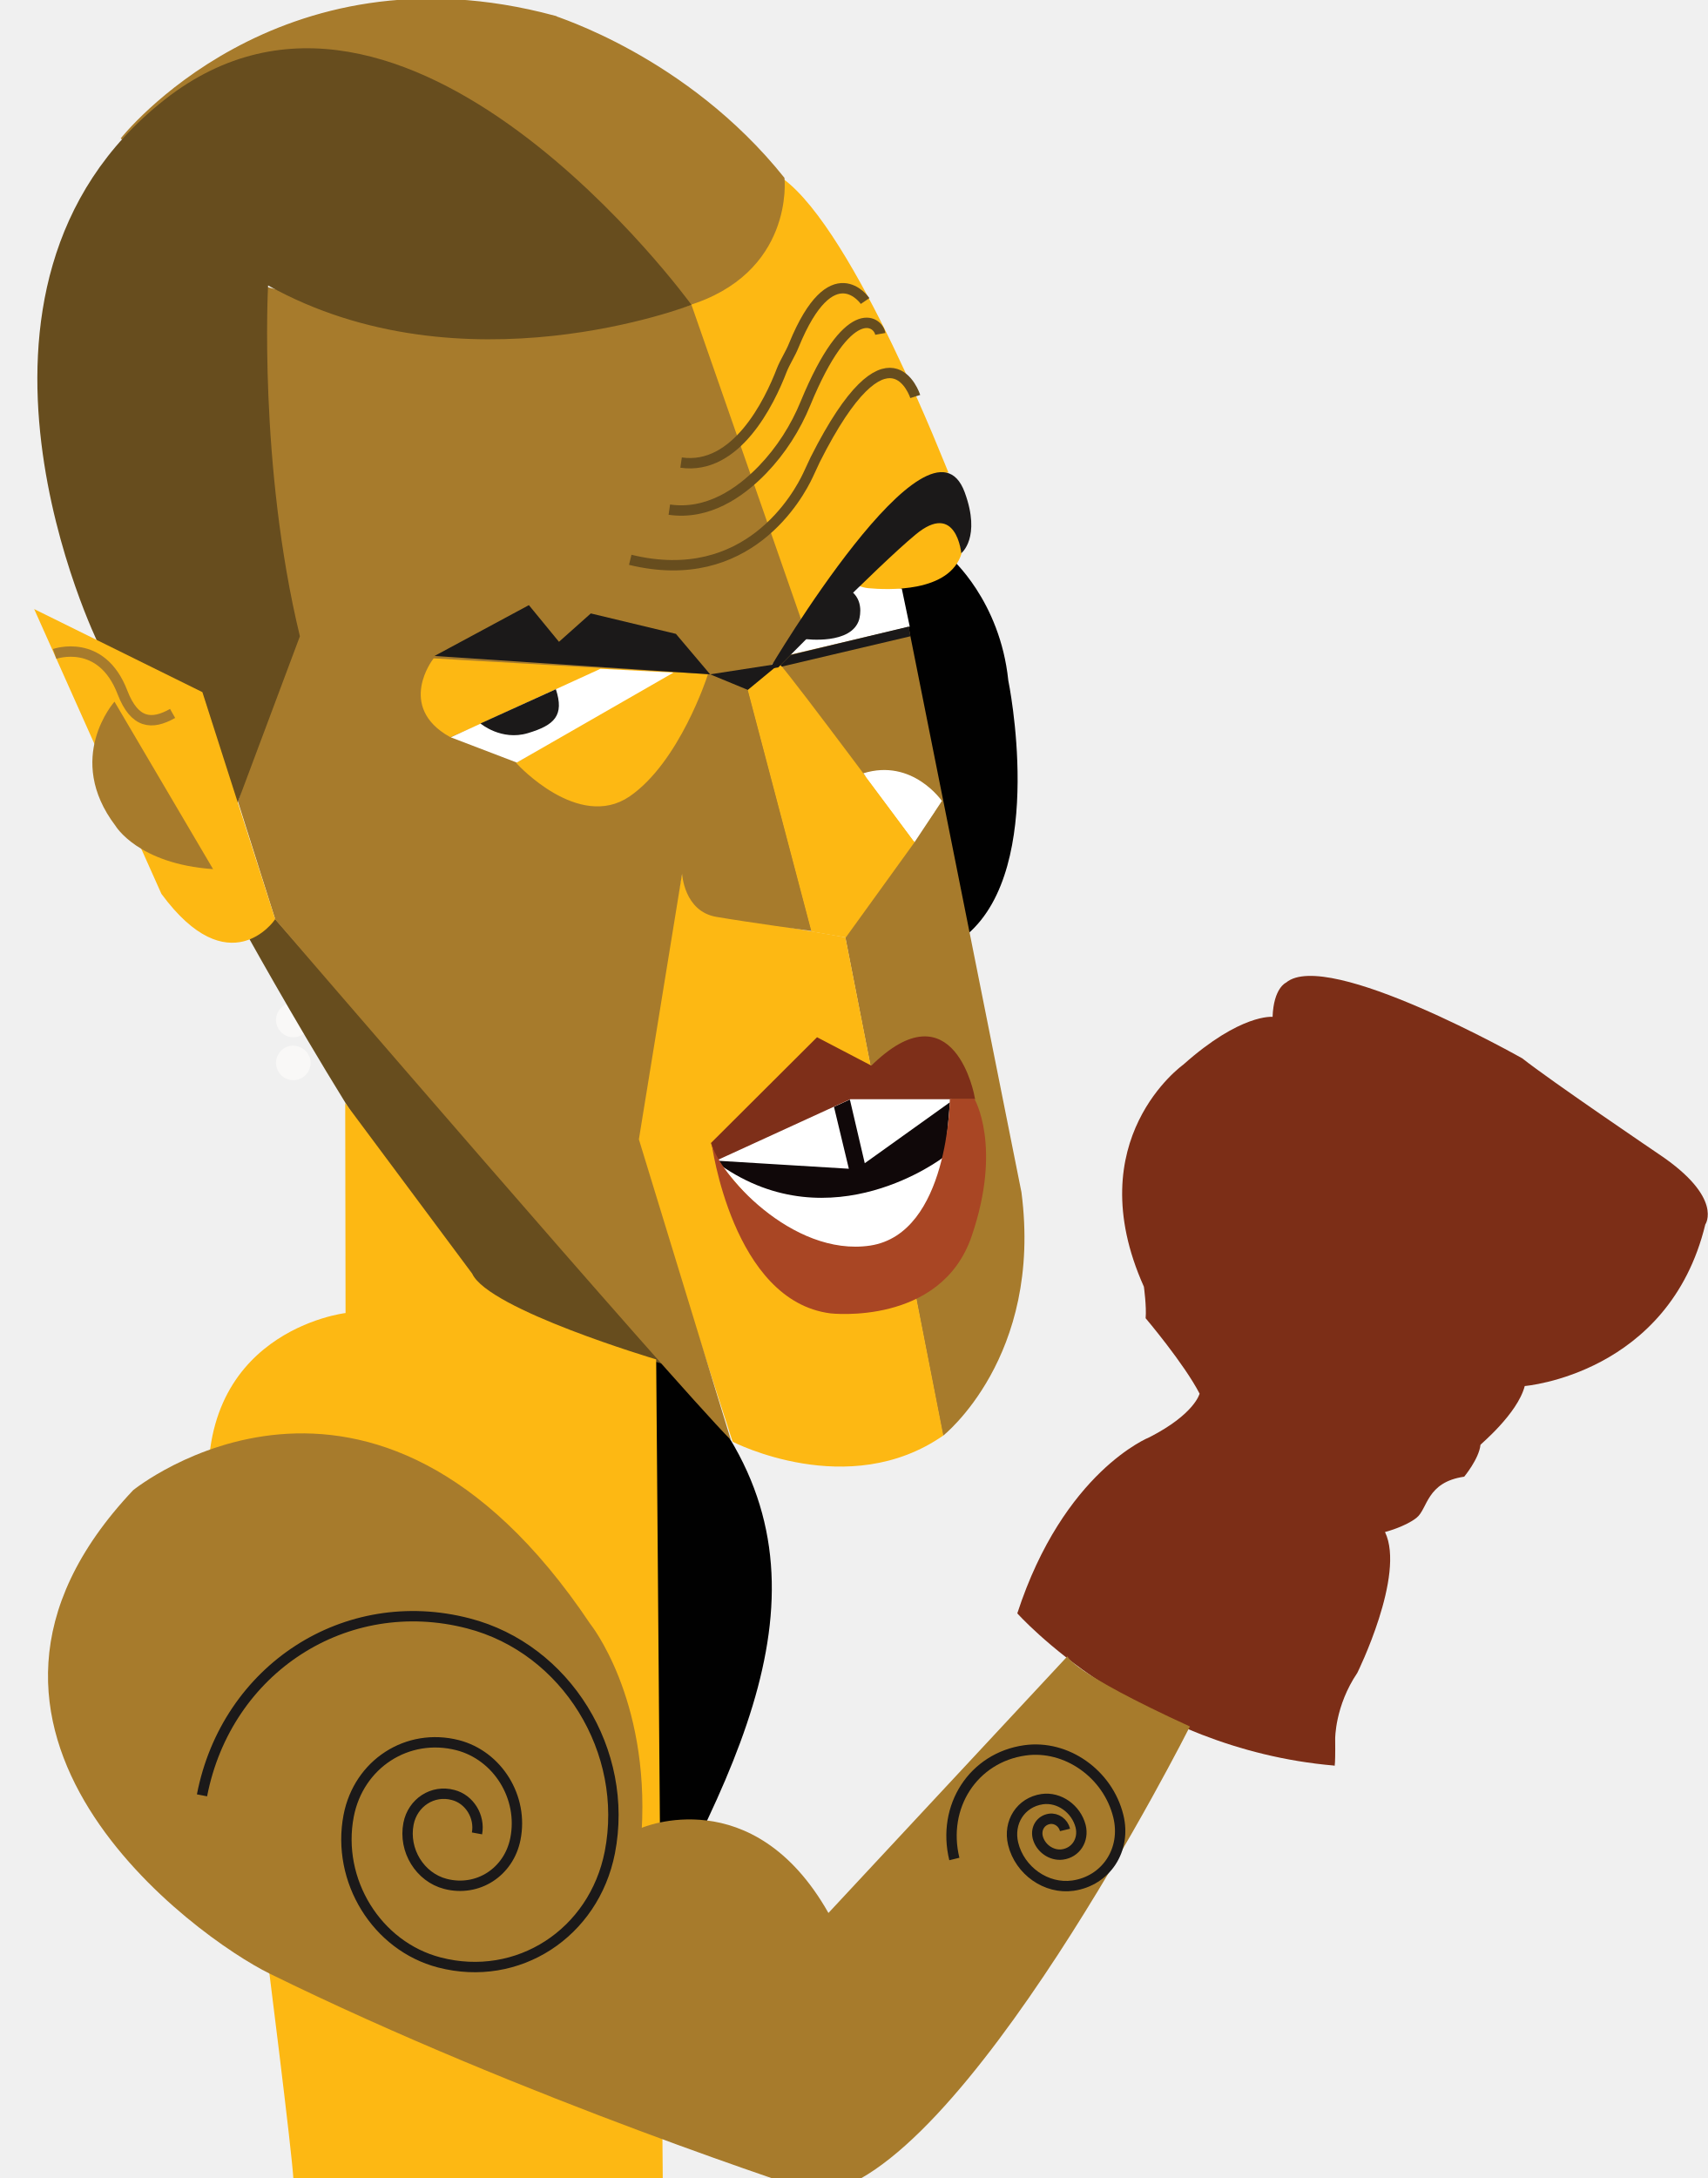
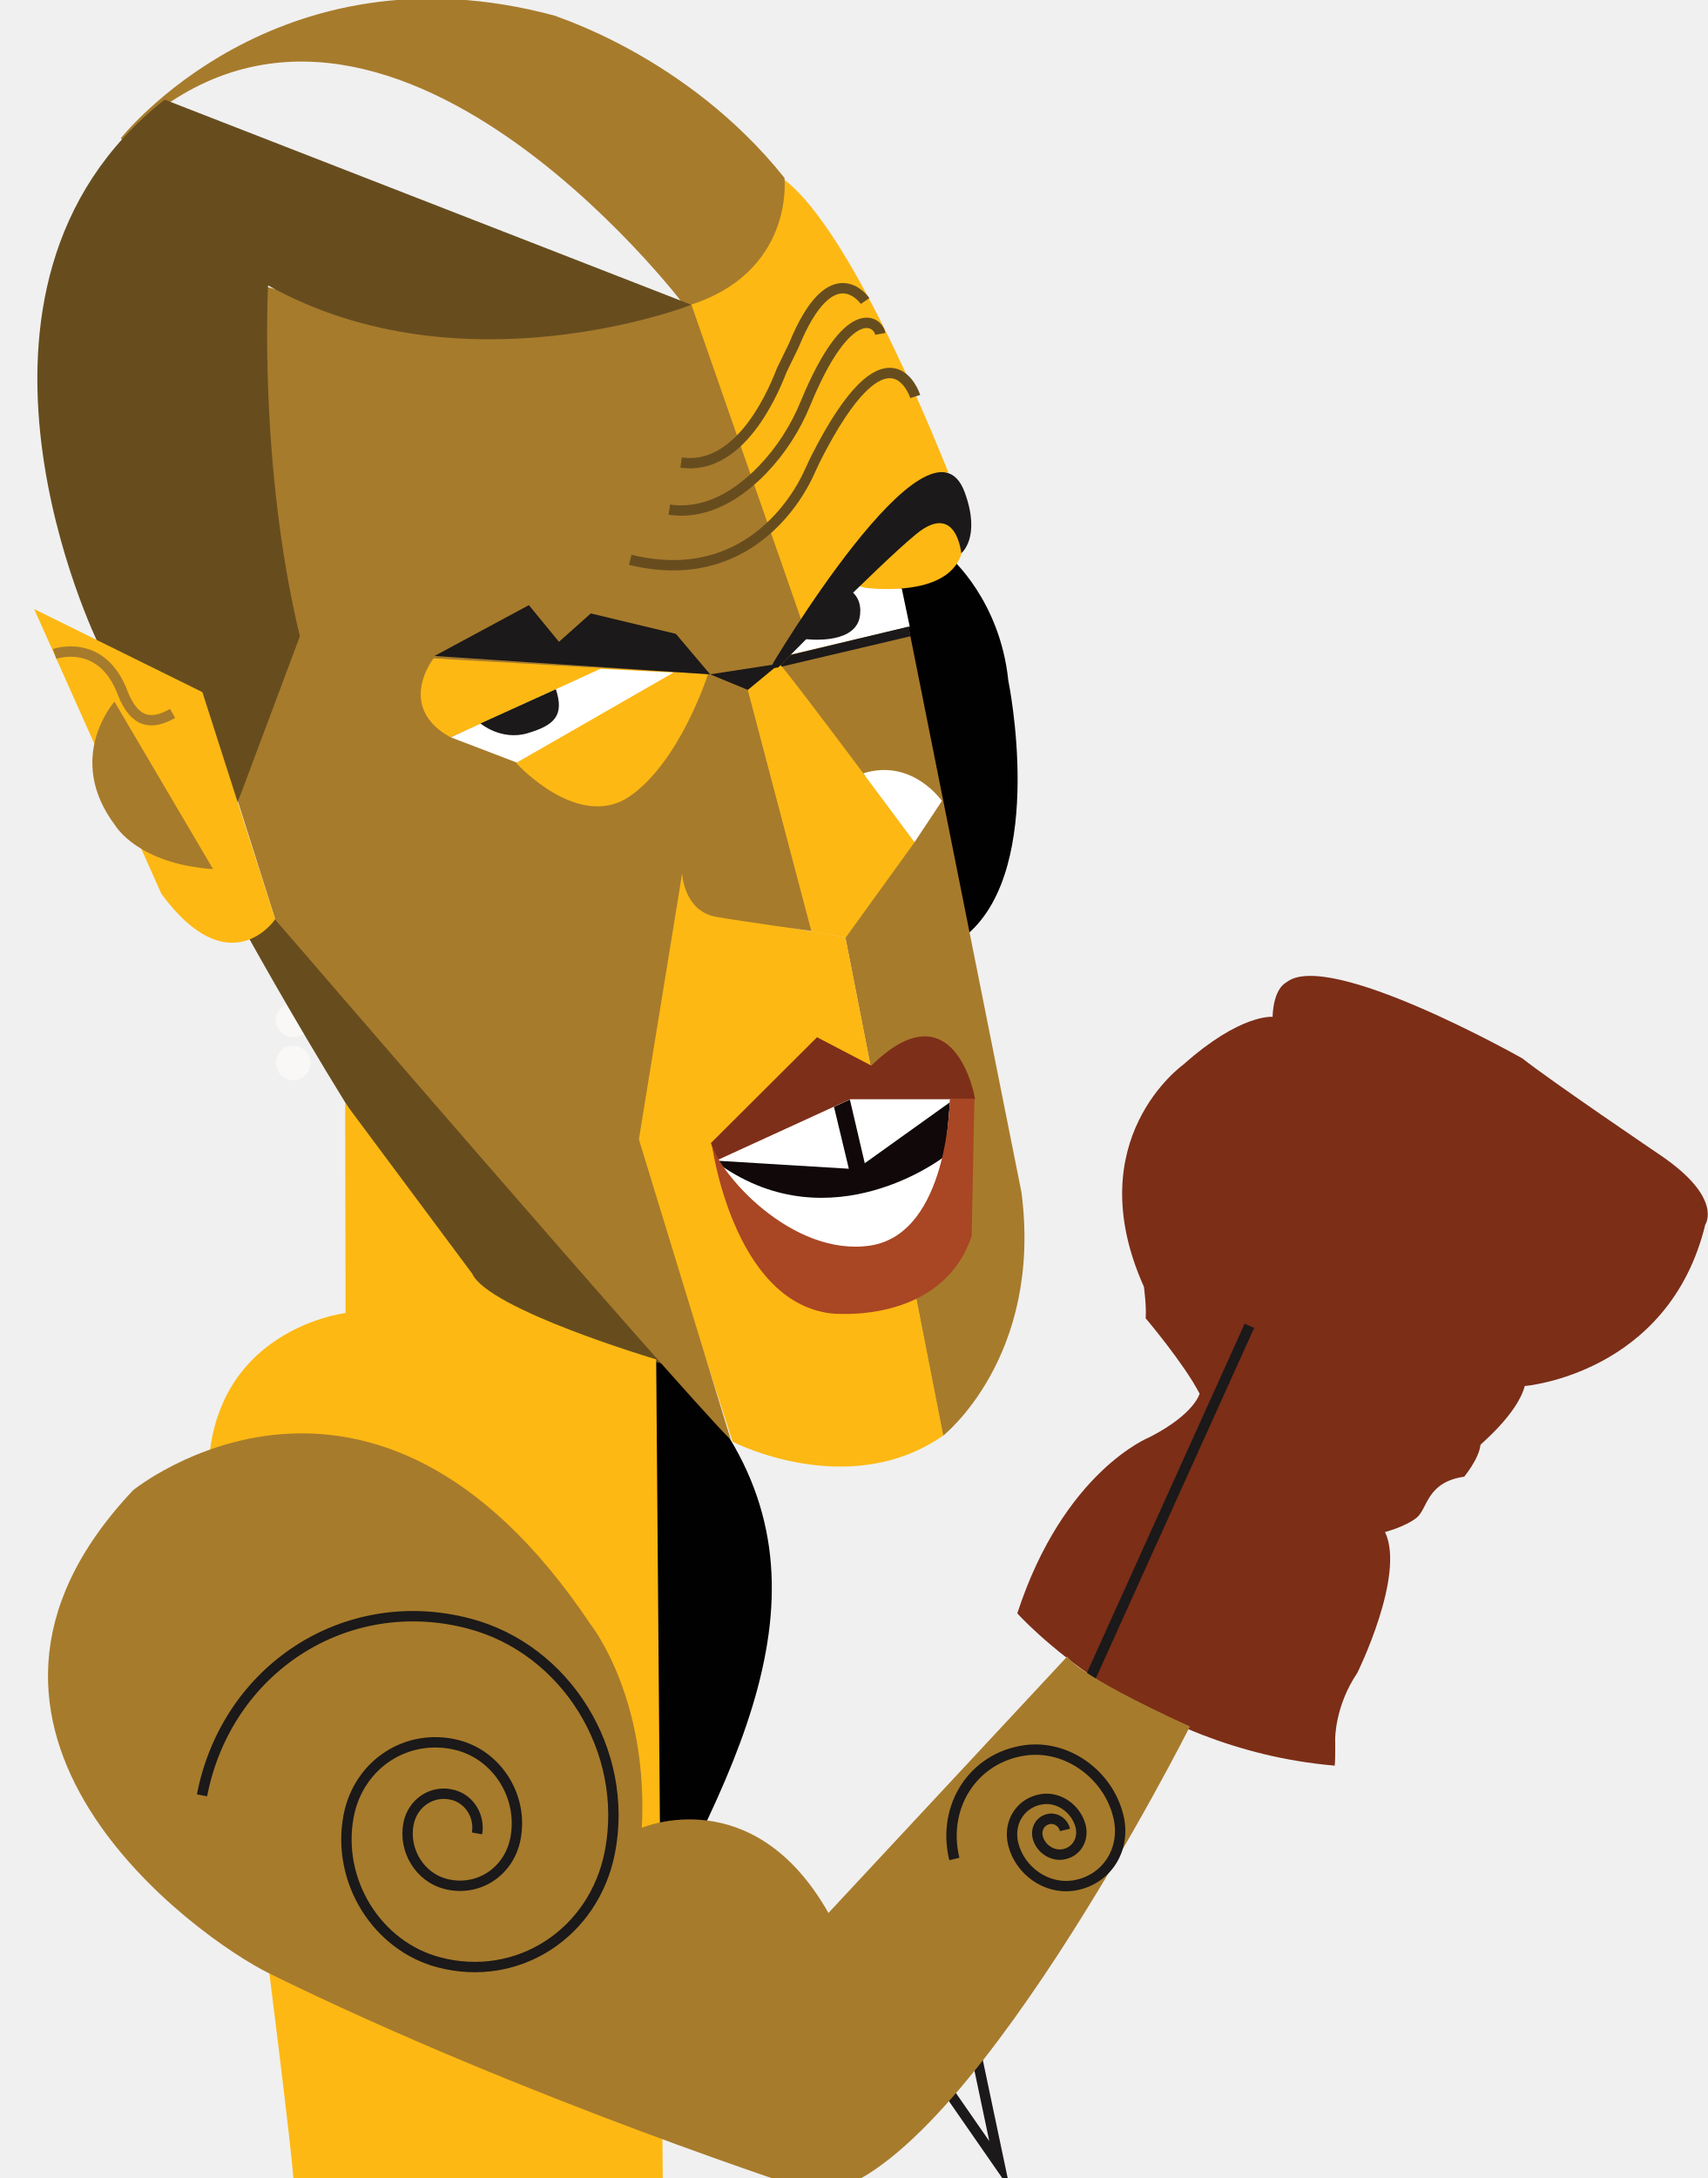
- <svg xmlns="http://www.w3.org/2000/svg" version="1.1" id="Layer_1" x="0px" y="0px" viewBox="0 0 493.7 629.5" enable-background="new 0 0 493.7 629.5" xml:space="preserve">
-   <path fill="#010101" d="M291.5,196.7c0,0,11.1,53.6-11.8,73.3l-20-100.4c0,0,9.3-1.9,15.1-8.4C274.8,161.2,289.1,173.5,291.5,196.7z  " />
-   <path fill="#A77B2C" d="M225.3,191.8l22.8,32.2c0,0,16.1,1.5,22,10.7l-25.8,35.8l28.3,144.5c0,0,28.9-22.7,22.7-70.4l-34.9-174.7  c0,0-10,1-13.3-0.9l-17,17.7L225.3,191.8z" />
-   <path fill="#FDB813" d="M226.3,51.6c0,0,2.9,13.9-30.3,33.7l36.3,95.8c0,0,30.9-44.5,41.9-44.5C274.1,136.7,247.3,66.9,226.3,51.6z" />
-   <path fill="#A77B2C" stroke="#A77B2C" stroke-miterlimit="10" d="M226.3,51.6c0,0,2.9,27.2-28,36.4c0,0-90.4-119.6-163-47.7  c0,0,44.7-56.9,124.9-35.3C160.1,5.2,198.2,16.5,226.3,51.6z" />
-   <path fill="#F9F8F7" d="M89.8,270.1c0,2.7-2.2,5-5,5l0,0c-2.7,0-5-2.2-5-5l0,0c0-2.7,2.2-5,5-5l0,0  C87.5,265.1,89.8,267.3,89.8,270.1L89.8,270.1z" />
-   <path fill="#F9F8F7" d="M89.8,282.5c0,2.7-2.2,5-5,5l0,0c-2.7,0-5-2.2-5-5l0,0c0-2.7,2.2-5,5-5l0,0  C87.5,277.5,89.8,279.7,89.8,282.5L89.8,282.5z" />
-   <path fill="#F9F8F7" d="M89.8,294.8c0,2.7-2.2,5-5,5l0,0c-2.7,0-5-2.2-5-5l0,0c0-2.7,2.2-5,5-5l0,0  C87.5,289.9,89.8,292.1,89.8,294.8L89.8,294.8z" />
-   <path fill="#F9F8F7" d="M89.8,307.2c0,2.7-2.2,5-5,5l0,0c-2.7,0-5-2.2-5-5l0,0c0-2.7,2.2-5,5-5l0,0  C87.5,302.3,89.8,304.5,89.8,307.2L89.8,307.2z" />
-   <path fill="#F9F8F7" d="M52.6,220.6c0,2.7-2.2,5-5,5l0,0c-2.7,0-5-2.2-5-5l0,0c0-2.7,2.2-5,5-5l0,0  C50.4,215.6,52.6,217.8,52.6,220.6L52.6,220.6z" />
-   <path fill="#F9F8F7" d="M52.6,232.9c0,2.7-2.2,5-5,5l0,0c-2.7,0-5-2.2-5-5l0,0c0-2.7,2.2-5,5-5l0,0C50.4,228,52.6,230.2,52.6,232.9  L52.6,232.9z" />
-   <path fill="#F9F8F7" d="M52.6,245.3c0,2.7-2.2,5-5,5l0,0c-2.7,0-5-2.2-5-5l0,0c0-2.7,2.2-5,5-5l0,0  C50.4,240.3,52.6,242.6,52.6,245.3L52.6,245.3z" />
-   <path fill="#F9F8F7" d="M65,220.6c0,2.7-2.2,5-5,5l0,0c-2.7,0-5-2.2-5-5l0,0c0-2.7,2.2-5,5-5l0,0C62.8,215.6,65,217.8,65,220.6  L65,220.6z" />
-   <path fill="#F9F8F7" d="M65,232.9c0,2.7-2.2,5-5,5l0,0c-2.7,0-5-2.2-5-5l0,0c0-2.7,2.2-5,5-5l0,0C62.8,228,65,230.2,65,232.9  L65,232.9z" />
-   <path fill="#F9F8F7" d="M65,245.3c0,2.7-2.2,5-5,5l0,0c-2.7,0-5-2.2-5-5l0,0c0-2.7,2.2-5,5-5l0,0C62.8,240.3,65,242.6,65,245.3  L65,245.3z" />
-   <path fill="#F9F8F7" d="M65,257.7c0,2.7-2.2,5-5,5l0,0c-2.7,0-5-2.2-5-5l0,0c0-2.7,2.2-5,5-5l0,0C62.8,252.7,65,255,65,257.7  L65,257.7z" />
-   <path fill="#F9F8F7" d="M77.4,220.6c0,2.7-2.2,5-5,5l0,0c-2.7,0-5-2.2-5-5l0,0c0-2.7,2.2-5,5-5l0,0  C75.1,215.6,77.4,217.8,77.4,220.6L77.4,220.6z" />
-   <path fill="#F9F8F7" d="M77.4,232.9c0,2.7-2.2,5-5,5l0,0c-2.7,0-5-2.2-5-5l0,0c0-2.7,2.2-5,5-5l0,0C75.1,228,77.4,230.2,77.4,232.9  L77.4,232.9z" />
-   <path fill="#F9F8F7" d="M77.4,245.3c0,2.7-2.2,5-5,5l0,0c-2.7,0-5-2.2-5-5l0,0c0-2.7,2.2-5,5-5l0,0  C75.1,240.3,77.4,242.6,77.4,245.3L77.4,245.3z" />
-   <path fill="#F9F8F7" d="M77.4,257.7c0,2.7-2.2,5-5,5l0,0c-2.7,0-5-2.2-5-5l0,0c0-2.7,2.2-5,5-5l0,0C75.1,252.7,77.4,255,77.4,257.7  L77.4,257.7z" />
-   <path fill="#F9F8F7" d="M89.8,220.6c0,2.7-2.2,5-5,5l0,0c-2.7,0-5-2.2-5-5l0,0c0-2.7,2.2-5,5-5l0,0  C87.5,215.6,89.8,217.8,89.8,220.6L89.8,220.6z" />
-   <path fill="#F9F8F7" d="M89.8,232.9c0,2.7-2.2,5-5,5l0,0c-2.7,0-5-2.2-5-5l0,0c0-2.7,2.2-5,5-5l0,0C87.5,228,89.8,230.2,89.8,232.9  L89.8,232.9z" />
-   <path fill="#F9F8F7" d="M89.8,245.3c0,2.7-2.2,5-5,5l0,0c-2.7,0-5-2.2-5-5l0,0c0-2.7,2.2-5,5-5l0,0  C87.5,240.3,89.8,242.6,89.8,245.3L89.8,245.3z" />
-   <path fill="#F9F8F7" d="M89.8,257.7c0,2.7-2.2,5-5,5l0,0c-2.7,0-5-2.2-5-5l0,0c0-2.7,2.2-5,5-5l0,0C87.5,252.7,89.8,255,89.8,257.7  L89.8,257.7z" />
-   <path fill="#F9F8F7" d="M52.6,171c0,2.7-2.2,5-5,5l0,0c-2.7,0-5-2.2-5-5l0,0c0-2.7,2.2-5,5-5l0,0C50.4,166,52.6,168.3,52.6,171  L52.6,171z" />
-   <path fill="#F9F8F7" d="M52.6,183.4c0,2.7-2.2,5-5,5l0,0c-2.7,0-5-2.2-5-5l0,0c0-2.7,2.2-5,5-5l0,0  C50.4,178.4,52.6,180.7,52.6,183.4L52.6,183.4z" />
-   <path fill="#F9F8F7" d="M52.6,195.8c0,2.7-2.2,5-5,5l0,0c-2.7,0-5-2.2-5-5l0,0c0-2.7,2.2-5,5-5l0,0C50.4,190.8,52.6,193,52.6,195.8  L52.6,195.8z" />
-   <path fill="#F9F8F7" d="M52.6,208.2c0,2.7-2.2,5-5,5l0,0c-2.7,0-5-2.2-5-5l0,0c0-2.7,2.2-5,5-5l0,0  C50.4,203.2,52.6,205.4,52.6,208.2L52.6,208.2z" />
-   <path fill="#F9F8F7" d="M65,171c0,2.7-2.2,5-5,5l0,0c-2.7,0-5-2.2-5-5l0,0c0-2.7,2.2-5,5-5l0,0C62.8,166,65,168.3,65,171L65,171z" />
-   <path fill="#F9F8F7" d="M65,183.4c0,2.7-2.2,5-5,5l0,0c-2.7,0-5-2.2-5-5l0,0c0-2.7,2.2-5,5-5l0,0C62.8,178.4,65,180.7,65,183.4  L65,183.4z" />
-   <path fill="#F9F8F7" d="M65,195.8c0,2.7-2.2,5-5,5l0,0c-2.7,0-5-2.2-5-5l0,0c0-2.7,2.2-5,5-5l0,0C62.8,190.8,65,193,65,195.8  L65,195.8z" />
-   <path fill="#F9F8F7" d="M65,208.2c0,2.7-2.2,5-5,5l0,0c-2.7,0-5-2.2-5-5l0,0c0-2.7,2.2-5,5-5l0,0C62.8,203.2,65,205.4,65,208.2  L65,208.2z" />
-   <path fill="#F9F8F7" d="M77.4,171c0,2.7-2.2,5-5,5l0,0c-2.7,0-5-2.2-5-5l0,0c0-2.7,2.2-5,5-5l0,0C75.1,166,77.4,168.3,77.4,171  L77.4,171z" />
-   <path fill="#F9F8F7" d="M77.4,183.4c0,2.7-2.2,5-5,5l0,0c-2.7,0-5-2.2-5-5l0,0c0-2.7,2.2-5,5-5l0,0  C75.1,178.4,77.4,180.7,77.4,183.4L77.4,183.4z" />
-   <path fill="#F9F8F7" d="M77.4,195.8c0,2.7-2.2,5-5,5l0,0c-2.7,0-5-2.2-5-5l0,0c0-2.7,2.2-5,5-5l0,0C75.1,190.8,77.4,193,77.4,195.8  L77.4,195.8z" />
-   <path fill="#F9F8F7" d="M77.4,208.2c0,2.7-2.2,5-5,5l0,0c-2.7,0-5-2.2-5-5l0,0c0-2.7,2.2-5,5-5l0,0  C75.1,203.2,77.4,205.4,77.4,208.2L77.4,208.2z" />
-   <path fill="#F9F8F7" d="M89.8,171c0,2.7-2.2,5-5,5l0,0c-2.7,0-5-2.2-5-5l0,0c0-2.7,2.2-5,5-5l0,0C87.5,166,89.8,168.3,89.8,171  L89.8,171z" />
-   <path fill="#F9F8F7" d="M89.8,183.4c0,2.7-2.2,5-5,5l0,0c-2.7,0-5-2.2-5-5l0,0c0-2.7,2.2-5,5-5l0,0  C87.5,178.4,89.8,180.7,89.8,183.4L89.8,183.4z" />
-   <path fill="#F9F8F7" d="M89.8,195.8c0,2.7-2.2,5-5,5l0,0c-2.7,0-5-2.2-5-5l0,0c0-2.7,2.2-5,5-5l0,0C87.5,190.8,89.8,193,89.8,195.8  L89.8,195.8z" />
-   <path fill="#F9F8F7" d="M89.8,208.2c0,2.7-2.2,5-5,5l0,0c-2.7,0-5-2.2-5-5l0,0c0-2.7,2.2-5,5-5l0,0  C87.5,203.2,89.8,205.4,89.8,208.2L89.8,208.2z" />
-   <path fill="#F9F8F7" d="M40.2,171c0,2.7-2.2,5-5,5l0,0c-2.7,0-5-2.2-5-5l0,0c0-2.7,2.2-5,5-5l0,0C38,166,40.2,168.3,40.2,171  L40.2,171z" />
-   <path fill="#F9F8F7" d="M40.2,183.4c0,2.7-2.2,5-5,5l0,0c-2.7,0-5-2.2-5-5l0,0c0-2.7,2.2-5,5-5l0,0C38,178.4,40.2,180.7,40.2,183.4  L40.2,183.4z" />
-   <path fill="#F9F8F7" d="M40.2,195.8c0,2.7-2.2,5-5,5l0,0c-2.7,0-5-2.2-5-5l0,0c0-2.7,2.2-5,5-5l0,0C38,190.8,40.2,193,40.2,195.8  L40.2,195.8z" />
-   <path fill="none" stroke="#1B1919" stroke-width="3" stroke-miterlimit="10" d="M186.2,112.4" />
-   <path fill="#7C2E17" d="M440.8,400.6c0,0,41.7-3.4,52.2-46.7c0,0,5.4-7.7-13.4-20.3c0,0-31.3-21.2-39.5-27.7  c0,0-56.4-31.9-68.3-21.9c0,0-3.6,1.5-3.9,9.9c0,0-9.2-1-25.8,13.8c0,0-30.5,21.6-11.4,64.2c0,0,0.8,5.8,0.5,9.1  c0,0,11.1,13.1,15.6,21.8c0,0-1.4,5.9-14.5,12.6c0,0-24.8,9.8-38.2,50.9c0,0,34.8,39.1,91.6,44c0,0,0.4,1.8,0.3-7.7  c0,0-0.1-9.5,6.4-19.1c0,0,14-28.3,8-40.7c0,0,5.8-1.5,9.1-4.1c3.3-2.6,2.8-10.3,13.8-11.9c0,0,4.3-5.2,4.7-9.2  C427.8,417.6,438.7,408.7,440.8,400.6z" />
-   <path fill="#010101" d="M189,389.7c54.7,50,35,101.7,1.1,164.5" />
-   <path fill="none" stroke="#1B1919" stroke-width="3" stroke-miterlimit="10" d="M319.5,534.1" />
-   <path fill="none" stroke="#1B1919" stroke-width="3" stroke-miterlimit="10" d="M361.2,383.2" />
-   <path fill="none" stroke="#1B1919" stroke-width="3" stroke-miterlimit="10" d="M277.1,569.3" />
-   <path fill="none" stroke="#1B1919" stroke-width="3" stroke-miterlimit="10" d="M289,625.8" />
-   <path fill="none" stroke="#1B1919" stroke-width="3" stroke-miterlimit="10" d="M253.9,575.2" />
-   <path fill="#FDB813" d="M244.4,270.9l-40.1-7c0,0-7.1-8.5-7-12.2l-14,76.8l28.5,88.2c0,0,33.5,17.3,60.9-1.8L244.4,270.9z" />
-   <path fill="#FFFFFF" stroke="#FFFFFF" stroke-miterlimit="10" d="M207.8,335.2l37.9-17.6h28.9C274.6,317.6,273.1,416.2,207.8,335.2z  " />
-   <path fill="#100809" d="M207.7,335.5l37.7,2.3l-4.3-17.9l4.6-2.1l4.3,18.4l24.6-17.6c0,0-0.9,13.5-1.9,15.9c0,0-32.2,24.8-64.5,2.2  L207.7,335.5z" />
-   <path fill="#7E2F19" stroke="#7E2F19" stroke-miterlimit="10" d="M206.1,330.5l1.4,4.2l38.2-17.5h35.6c0,0-5.7-32-29.3-8.6  l-15.7-8.2L206.1,330.5z" />
-   <path fill="#A94624" d="M205.7,330.3c0,0,6,45.7,34.4,49.3c0,0,31.9,3.7,40.8-22.3s0.8-39.7,0.8-39.7h-7.1c0,0-0.3,38.9-23,42.4  C228.9,363.4,207.4,338.8,205.7,330.3z" />
-   <polygon fill="#FFFFFF" points="247.1,168.9 226.8,189.6 263,181.1 260.7,170.1 " />
-   <path fill="#1B1919" d="M232.8,184.7c0,0,13.4,1.8,15.6-5.7c-0.2,0.5,1.7-4.7-2-7.9L232.8,184.7z" />
-   <polygon fill="#1B1919" points="263.2,183.9 225,192.9 228.6,189.3 262.7,181.1 " />
-   <path fill="#674D1E" d="M77.7,263.5c0,0-4.5,3.5-7.1,5.2c0,0,54.4,98.8,73.5,108.2c19,9.4,48.5,17.6,48.5,17.6L77.7,263.5z" />
-   <path fill="#A77B2C" d="M199.9,88.1c0,0-46.2,16.4-125-5.8c0,0-3.4,55.5,8.6,103l-14.7,46.4l10.8,34.1c0,0,114.3,132.8,131.7,150.4  l-26.6-86.9l12.5-76.8c0,0,0.5,10.9,9.9,12.5c9.4,1.6,27.6,4.1,27.6,4.1l-18.3-69.4l16.1-18.1L199.9,88.1z" />
-   <path fill="#FDB813" stroke="#FDB813" stroke-miterlimit="10" d="M125.6,190.8c0,0-10.3,13.3,4.6,21.7l37.3-15.9l18.3,2.8  l-35.8,21.2c0,0,17.4,18.9,31.7,9.2c14.3-9.8,22.3-34.5,22.3-34.5L125.6,190.8z" />
-   <polygon fill="#1B1919" points="125.6,189.6 205.3,194.9 195.4,183.2 170.8,177.3 161.6,185.5 152.9,174.9 " />
-   <polygon fill="#FFFFFF" points="130.3,213.1 173.6,193.3 194.7,194.4 149.4,220.4 " />
-   <path fill="#1B1919" d="M138.9,209.1c0,0,6,5.1,13.7,2.8s10.6-5.1,8.1-12.7L138.9,209.1z" />
-   <path fill="#FDB813" stroke="#FDB813" stroke-miterlimit="10" d="M225.3,192.6c0,0-5.8,3.1-8.6,6.8l18.3,69.4l9.3,1.6l19.5-27  C263.8,243.4,229.2,196.8,225.3,192.6z" />
-   <polygon fill="#1B1919" points="216.2,199.4 225.4,191.8 205.3,194.9 " />
-   <path fill="#674D1E" d="M199.9,88.1c0,0-66,25.8-122.4-5.6c0,0-2.8,51.8,9.2,101.4l-18.2,48.6l-9.6-30.7l-30.4-15.6  c0,0-50.5-102.7,19.1-157.4S199.9,88.1,199.9,88.1z" />
-   <path fill="#FDB813" stroke="#FDB813" stroke-miterlimit="10" d="M10.9,177.1l47.2,23.3L79,265.6c0,0-12.7,18.5-31.9-7.5L10.9,177.1  z" />
-   <path fill="#A77B2C" d="M33.1,202.8c0,0-14.6,16.3,0.3,35.9c0,0,6.5,11,28.2,12.5L33.1,202.8z" />
-   <path fill="none" stroke="#A77B2C" stroke-width="3" stroke-miterlimit="10" d="M15.8,189c0,0,13.5-4.8,19.6,11.1  c3.5,9.1,8.5,9.5,14.5,6.1" />
-   <path fill="#FFFFFF" d="M249.6,223.5l14.8,19.9l7.9-11.9C272.3,231.5,263.8,219.1,249.6,223.5z" />
-   <path fill="#FDB813" d="M99.8,318.8l0.1,60.7c0,0-44.8,5.2-39.2,56.3c0,0,23.1,177.5,24.1,193.7h106.8l-1.9-236.6  c0,0-48.5-14.4-53.2-24.8L99.8,318.8z" />
-   <path fill="#A77B2C" d="M185.5,528.3c0,0,32.2-13.9,54,24.6l69.1-74.2c0,0,0.7,4.4,35.4,20.3c0,0-66,131-107.6,135  c0,0-84.5-27.2-158.5-63.6c-20.6-10.1-105.2-70.1-39.4-139.7c0,0,68.8-55.9,132.1,38.6c0,0,17.2,21.3,14.9,60" />
-   <path fill="none" stroke="#1B1919" stroke-width="3" stroke-miterlimit="10" d="M58.4,518.9c7.1-36.6,41.6-58.9,77-49.7  c28.3,7.3,46.6,37,40.9,66.2c-4.6,23.4-26.6,37.7-49.3,31.8c-18.1-4.7-29.8-23.7-26.2-42.4c2.9-15,17-24.1,31.5-20.4  c11.6,3,19.1,15.1,16.7,27.1c-1.9,9.6-10.9,15.4-20.2,13c-7.4-1.9-12.2-9.7-10.7-17.4c1.2-6.1,7-9.9,12.9-8.3  c4.7,1.2,7.8,6.2,6.9,11.1" />
-   <path fill="none" stroke="#1B1919" stroke-width="3" stroke-miterlimit="10" d="M275.9,537.3c-3.7-15.2,5.5-29.3,20.4-31.4  c12-1.7,24,6.8,27,19c2.4,9.7-3.5,18.7-13.1,20.1c-7.7,1.1-15.4-4.3-17.3-12.1c-1.5-6.2,2.2-12,8.4-12.9c4.9-0.7,9.8,2.8,11.1,7.8  c1,4-1.4,7.7-5.3,8.2c-3.1,0.4-6.3-1.8-7.1-5c-0.6-2.6,0.9-4.9,3.4-5.3c2-0.3,4,1.1,4.5,3.2" />
-   <path fill="none" stroke="#674D1E" stroke-width="3" stroke-miterlimit="10" d="M250.1,87c0,0-9.6-14.1-20.6,12.8  c-1,2.5-2.5,4.7-3.5,7.2c-3.6,9.4-13.2,29-29.1,26.7" />
-   <path fill="none" stroke="#674D1E" stroke-width="3" stroke-miterlimit="10" d="M254.5,96.5c-0.7-3.9-9.4-9.6-21.6,20  c-2.9,7.1-7.1,13.7-12.5,19.3c-6.6,6.8-15.9,13.1-26.9,11.5" />
-   <path fill="none" stroke="#674D1E" stroke-width="3" stroke-miterlimit="10" d="M264.6,114.6c0,0-7.6-24-28.9,18.2  c-0.7,1.5-1.4,3-2.1,4.5c-2.7,5.8-17.4,32.8-51.4,24.5" />
-   <path fill="#FDB813" d="M251,170c5.5,0.5,23.6,1.4,27-10.1c0,0-1.6-16.2-13.7-6.1c-10,8.4-16.2,15.5-16.2,15.5l0,0  C249,169.6,250,169.9,251,170z" />
-   <path fill="#1B1919" d="M278.9,142.3c4.8,13.1-1,17.6-1,17.6s-1.4-15.2-13.2-5.4c-10.9,9-39.7,38.4-39.7,38.4l-2.5,0.4  C222.5,193.3,268.8,114.8,278.9,142.3z" />
+ <svg xmlns="http://www.w3.org/2000/svg" viewBox="0 0 493.7 629.5" enable-background="new 0 0 493.7 629.5">
+   <path fill="#010101" d="M291.5 196.7s11.1 53.6-11.8 73.3l-20-100.4s9.3-1.9 15.1-8.4c0 0 14.3 12.3 16.7 35.5z" />
+   <path fill="#A77B2C" d="M225.3 191.8l22.8 32.2s16.1 1.5 22 10.7l-25.8 35.8 28.3 144.5s28.9-22.7 22.7-70.4l-34.9-174.7s-10 1-13.3-.9l-17 17.7-4.8 5.1z" />
+   <path fill="#FDB813" d="M226.3 51.6s2.9 13.9-30.3 33.7l36.3 95.8s30.9-44.5 41.9-44.5c-.1.1-26.9-69.7-47.9-85z" />
+   <path fill="#A77B2C" stroke="#A77B2C" stroke-miterlimit="10" d="M226.3 51.6s2.9 27.2-28 36.4c0 0-90.4-119.6-163-47.7 0 0 44.7-56.9 124.9-35.3-.1.2 38 11.5 66.1 46.6z" />
+   <path fill="#F9F8F7" d="M89.8 270.1c0 2.7-2.2 5-5 5-2.7 0-5-2.2-5-5 0-2.7 2.2-5 5-5 2.7 0 5 2.2 5 5zm0 12.4c0 2.7-2.2 5-5 5-2.7 0-5-2.2-5-5 0-2.7 2.2-5 5-5 2.7 0 5 2.2 5 5zm0 12.3c0 2.7-2.2 5-5 5-2.7 0-5-2.2-5-5 0-2.7 2.2-5 5-5 2.7.1 5 2.3 5 5zm0 12.4c0 2.7-2.2 5-5 5-2.7 0-5-2.2-5-5 0-2.7 2.2-5 5-5 2.7.1 5 2.3 5 5zm-37.2-86.6c0 2.7-2.2 5-5 5-2.7 0-5-2.2-5-5 0-2.7 2.2-5 5-5s5 2.2 5 5zm0 12.3c0 2.7-2.2 5-5 5-2.7 0-5-2.2-5-5 0-2.7 2.2-5 5-5 2.8.1 5 2.3 5 5zm0 12.4c0 2.7-2.2 5-5 5-2.7 0-5-2.2-5-5 0-2.7 2.2-5 5-5s5 2.3 5 5zm12.4-24.7c0 2.7-2.2 5-5 5-2.7 0-5-2.2-5-5 0-2.7 2.2-5 5-5s5 2.2 5 5zm0 12.3c0 2.7-2.2 5-5 5-2.7 0-5-2.2-5-5 0-2.7 2.2-5 5-5 2.8.1 5 2.3 5 5zm0 12.4c0 2.7-2.2 5-5 5-2.7 0-5-2.2-5-5 0-2.7 2.2-5 5-5s5 2.3 5 5zm0 12.4c0 2.7-2.2 5-5 5-2.7 0-5-2.2-5-5 0-2.7 2.2-5 5-5s5 2.3 5 5zm12.4-37.1c0 2.7-2.2 5-5 5-2.7 0-5-2.2-5-5 0-2.7 2.2-5 5-5 2.7 0 5 2.2 5 5zm0 12.3c0 2.7-2.2 5-5 5-2.7 0-5-2.2-5-5 0-2.7 2.2-5 5-5 2.7.1 5 2.3 5 5zm0 12.4c0 2.7-2.2 5-5 5-2.7 0-5-2.2-5-5 0-2.7 2.2-5 5-5 2.7 0 5 2.3 5 5zm0 12.4c0 2.7-2.2 5-5 5-2.7 0-5-2.2-5-5 0-2.7 2.2-5 5-5 2.7 0 5 2.3 5 5zm12.4-37.1c0 2.7-2.2 5-5 5-2.7 0-5-2.2-5-5 0-2.7 2.2-5 5-5 2.7 0 5 2.2 5 5zm0 12.3c0 2.7-2.2 5-5 5-2.7 0-5-2.2-5-5 0-2.7 2.2-5 5-5 2.7.1 5 2.3 5 5zm0 12.4c0 2.7-2.2 5-5 5-2.7 0-5-2.2-5-5 0-2.7 2.2-5 5-5 2.7 0 5 2.3 5 5zm0 12.4c0 2.7-2.2 5-5 5-2.7 0-5-2.2-5-5 0-2.7 2.2-5 5-5 2.7 0 5 2.3 5 5zm-37.2-86.7c0 2.7-2.2 5-5 5-2.7 0-5-2.2-5-5 0-2.7 2.2-5 5-5s5 2.3 5 5zm0 12.4c0 2.7-2.2 5-5 5-2.7 0-5-2.2-5-5 0-2.7 2.2-5 5-5s5 2.3 5 5zm0 12.4c0 2.7-2.2 5-5 5-2.7 0-5-2.2-5-5 0-2.7 2.2-5 5-5s5 2.2 5 5zm0 12.4c0 2.7-2.2 5-5 5-2.7 0-5-2.2-5-5 0-2.7 2.2-5 5-5s5 2.2 5 5zm12.4-37.2c0 2.7-2.2 5-5 5-2.7 0-5-2.2-5-5 0-2.7 2.2-5 5-5s5 2.3 5 5zm0 12.4c0 2.7-2.2 5-5 5-2.7 0-5-2.2-5-5 0-2.7 2.2-5 5-5s5 2.3 5 5zm0 12.4c0 2.7-2.2 5-5 5-2.7 0-5-2.2-5-5 0-2.7 2.2-5 5-5s5 2.2 5 5zm0 12.4c0 2.7-2.2 5-5 5-2.7 0-5-2.2-5-5 0-2.7 2.2-5 5-5s5 2.2 5 5zm12.4-37.2c0 2.7-2.2 5-5 5-2.7 0-5-2.2-5-5 0-2.7 2.2-5 5-5 2.7 0 5 2.3 5 5zm0 12.4c0 2.7-2.2 5-5 5-2.7 0-5-2.2-5-5 0-2.7 2.2-5 5-5 2.7 0 5 2.3 5 5zm0 12.4c0 2.7-2.2 5-5 5-2.7 0-5-2.2-5-5 0-2.7 2.2-5 5-5 2.7 0 5 2.2 5 5zm0 12.4c0 2.7-2.2 5-5 5-2.7 0-5-2.2-5-5 0-2.7 2.2-5 5-5 2.7 0 5 2.2 5 5zm12.4-37.2c0 2.7-2.2 5-5 5-2.7 0-5-2.2-5-5 0-2.7 2.2-5 5-5 2.7 0 5 2.3 5 5zm0 12.4c0 2.7-2.2 5-5 5-2.7 0-5-2.2-5-5 0-2.7 2.2-5 5-5 2.7 0 5 2.3 5 5zm0 12.4c0 2.7-2.2 5-5 5-2.7 0-5-2.2-5-5 0-2.7 2.2-5 5-5 2.7 0 5 2.2 5 5zm0 12.4c0 2.7-2.2 5-5 5-2.7 0-5-2.2-5-5 0-2.7 2.2-5 5-5 2.7 0 5 2.2 5 5zm-49.6-37.2c0 2.7-2.2 5-5 5-2.7 0-5-2.2-5-5 0-2.7 2.2-5 5-5s5 2.3 5 5zm0 12.4c0 2.7-2.2 5-5 5-2.7 0-5-2.2-5-5 0-2.7 2.2-5 5-5s5 2.3 5 5zm0 12.4c0 2.7-2.2 5-5 5-2.7 0-5-2.2-5-5 0-2.7 2.2-5 5-5s5 2.2 5 5z" />
+   <path stroke="#1B1919" stroke-width="3" stroke-miterlimit="10" d="M186.2 112.4" fill="none" />
+   <path fill="#7C2E17" d="M440.8 400.6s41.7-3.4 52.2-46.7c0 0 5.4-7.7-13.4-20.3 0 0-31.3-21.2-39.5-27.7 0 0-56.4-31.9-68.3-21.9 0 0-3.6 1.5-3.9 9.9 0 0-9.2-1-25.8 13.8 0 0-30.5 21.6-11.4 64.2 0 0 .8 5.8.5 9.1 0 0 11.1 13.1 15.6 21.8 0 0-1.4 5.9-14.5 12.6 0 0-24.8 9.8-38.2 50.9 0 0 34.8 39.1 91.6 44 0 0 .4 1.8.3-7.7 0 0-.1-9.5 6.4-19.1 0 0 14-28.3 8-40.7 0 0 5.8-1.5 9.1-4.1 3.3-2.6 2.8-10.3 13.8-11.9 0 0 4.3-5.2 4.7-9.2-.2 0 10.7-8.9 12.8-17z" />
+   <path fill="#010101" d="M189 389.7c54.7 50 35 101.7 1.1 164.5" />
+   <path stroke="#1B1919" stroke-width="3" stroke-miterlimit="10" d="M319.5 534.1m41.7-150.9l-84.1 186.1 11.9 56.5-35.1-50.6" fill="none" />
+   <path fill="#FDB813" d="M244.4 270.9l-40.1-7s-7.1-8.5-7-12.2l-14 76.8 28.5 88.2s33.5 17.3 60.9-1.8l-28.3-144z" />
+   <path fill="#fff" stroke="#fff" stroke-miterlimit="10" d="M207.8 335.2l37.9-17.6h28.9s-1.5 98.6-66.8 17.6z" />
+   <path fill="#100809" d="M207.7 335.5l37.7 2.3-4.3-17.9 4.6-2.1 4.3 18.4 24.6-17.6s-.9 13.5-1.9 15.9c0 0-32.2 24.8-64.5 2.2l-.5-1.2z" />
+   <path fill="#7E2F19" stroke="#7E2F19" stroke-miterlimit="10" d="M206.1 330.5l1.4 4.2 38.2-17.5h35.6s-5.7-32-29.3-8.6l-15.7-8.2-30.2 30.1z" />
+   <path fill="#A94624" d="M205.7 330.3s6 45.7 34.4 49.3c0 0 31.9 3.7 40.8-22.3l.8-39.7h-7.1s-.3 38.9-23 42.4c-22.7 3.4-44.2-21.2-45.9-29.7z" />
+   <path fill="#fff" d="M247.1 168.9l-20.3 20.7 36.2-8.5-2.3-11z" />
+   <path fill="#1B1919" d="M232.8 184.7s13.4 1.8 15.6-5.7c-.2.5 1.7-4.7-2-7.9l-13.6 13.6zm30.4-.8l-38.2 9 3.6-3.6 34.1-8.2z" />
+   <path fill="#674D1E" d="M77.7 263.5s-4.5 3.5-7.1 5.2c0 0 54.4 98.8 73.5 108.2 19 9.4 48.5 17.6 48.5 17.6l-114.9-131z" />
+   <path fill="#A77B2C" d="M199.9 88.1s-46.2 16.4-125-5.8c0 0-3.4 55.5 8.6 103l-14.7 46.4 10.8 34.1s114.3 132.8 131.7 150.4l-26.6-86.9 12.5-76.8s.5 10.9 9.9 12.5c9.4 1.6 27.6 4.1 27.6 4.1l-18.3-69.4 16.1-18.1-32.6-93.5z" />
+   <path fill="#FDB813" stroke="#FDB813" stroke-miterlimit="10" d="M125.6 190.8s-10.3 13.3 4.6 21.7l37.3-15.9 18.3 2.8-35.8 21.2s17.4 18.9 31.7 9.2c14.3-9.8 22.3-34.5 22.3-34.5l-78.4-4.5z" />
+   <path fill="#1B1919" d="M125.6 189.6l79.7 5.3-9.9-11.7-24.6-5.9-9.2 8.2-8.7-10.6z" />
+   <path fill="#fff" d="M130.3 213.1l43.3-19.8 21.1 1.1-45.3 26z" />
+   <path fill="#1B1919" d="M138.9 209.1s6 5.1 13.7 2.8 10.6-5.1 8.1-12.7l-21.8 9.9z" />
+   <path fill="#FDB813" stroke="#FDB813" stroke-miterlimit="10" d="M225.3 192.6s-5.8 3.1-8.6 6.8l18.3 69.4 9.3 1.6 19.5-27s-34.6-46.6-38.5-50.8z" />
+   <path fill="#1B1919" d="M216.2 199.4l9.2-7.6-20.1 3.1z" />
+   <path fill="#674D1E" d="M199.9 88.1s-66 25.8-122.4-5.6c0 0-2.8 51.8 9.2 101.4l-18.2 48.6-9.6-30.7-30.4-15.6s-50.5-102.7 19.1-157.4l152.3 59.3z" />
+   <path fill="#FDB813" stroke="#FDB813" stroke-miterlimit="10" d="M10.9 177.1l47.2 23.3 20.9 65.2s-12.7 18.5-31.9-7.5l-36.2-81z" />
+   <path fill="#A77B2C" d="M33.1 202.8s-14.6 16.3.3 35.9c0 0 6.5 11 28.2 12.5l-28.5-48.4z" />
+   <path stroke="#A77B2C" stroke-width="3" stroke-miterlimit="10" d="M15.8 189s13.5-4.8 19.6 11.1c3.5 9.1 8.5 9.5 14.5 6.1" fill="none" />
+   <path fill="#fff" d="M249.6 223.5l14.8 19.9 7.9-11.9s-8.5-12.4-22.7-8z" />
+   <path fill="#FDB813" d="M99.8 318.8l.1 60.7s-44.8 5.2-39.2 56.3c0 0 23.1 177.5 24.1 193.7h106.8l-1.9-236.6s-48.5-14.4-53.2-24.8l-36.7-49.3z" />
+   <path fill="#A77B2C" d="M185.5 528.3s32.2-13.9 54 24.6l69.1-74.2s.7 4.4 35.4 20.3c0 0-66 131-107.6 135 0 0-84.5-27.2-158.5-63.6-20.6-10.1-105.2-70.1-39.4-139.7 0 0 68.8-55.9 132.1 38.6 0 0 17.2 21.3 14.9 60" />
+   <path stroke="#1B1919" stroke-width="3" stroke-miterlimit="10" d="M58.4 518.9c7.1-36.6 41.6-58.9 77-49.7 28.3 7.3 46.6 37 40.9 66.2-4.6 23.4-26.6 37.7-49.3 31.8-18.1-4.7-29.8-23.7-26.2-42.4 2.9-15 17-24.1 31.5-20.4 11.6 3 19.1 15.1 16.7 27.1-1.9 9.6-10.9 15.4-20.2 13-7.4-1.9-12.2-9.7-10.7-17.4 1.2-6.1 7-9.9 12.9-8.3 4.7 1.2 7.8 6.2 6.9 11.1m138 7.4c-3.7-15.2 5.5-29.3 20.4-31.4 12-1.7 24 6.8 27 19 2.4 9.7-3.5 18.7-13.1 20.1-7.7 1.1-15.4-4.3-17.3-12.1-1.5-6.2 2.2-12 8.4-12.9 4.9-.7 9.8 2.8 11.1 7.8 1 4-1.4 7.7-5.3 8.2-3.1.4-6.3-1.8-7.1-5-.6-2.6.9-4.9 3.4-5.3 2-.3 4 1.1 4.5 3.2" fill="none" />
+   <path stroke="#674D1E" stroke-width="3" stroke-miterlimit="10" d="M250.1 87s-9.6-14.1-20.6 12.8l-3.5 7.2c-3.6 9.4-13.2 29-29.1 26.7m57.6-37.2c-.7-3.9-9.4-9.6-21.6 20-2.9 7.1-7.1 13.7-12.5 19.3-6.6 6.8-15.9 13.1-26.9 11.5m71.1-32.7s-7.6-24-28.9 18.2l-2.1 4.5c-2.7 5.8-17.4 32.8-51.4 24.5" fill="none" />
+   <path fill="#FDB813" d="M251 170c5.5.5 23.6 1.4 27-10.1 0 0-1.6-16.2-13.7-6.1-10 8.4-16.2 15.5-16.2 15.5.9.3 1.9.6 2.9.7z" />
+   <path fill="#1B1919" d="M278.9 142.3c4.8 13.1-1 17.6-1 17.6s-1.4-15.2-13.2-5.4c-10.9 9-39.7 38.4-39.7 38.4l-2.5.4s46.3-78.5 56.4-51z" />
</svg>
